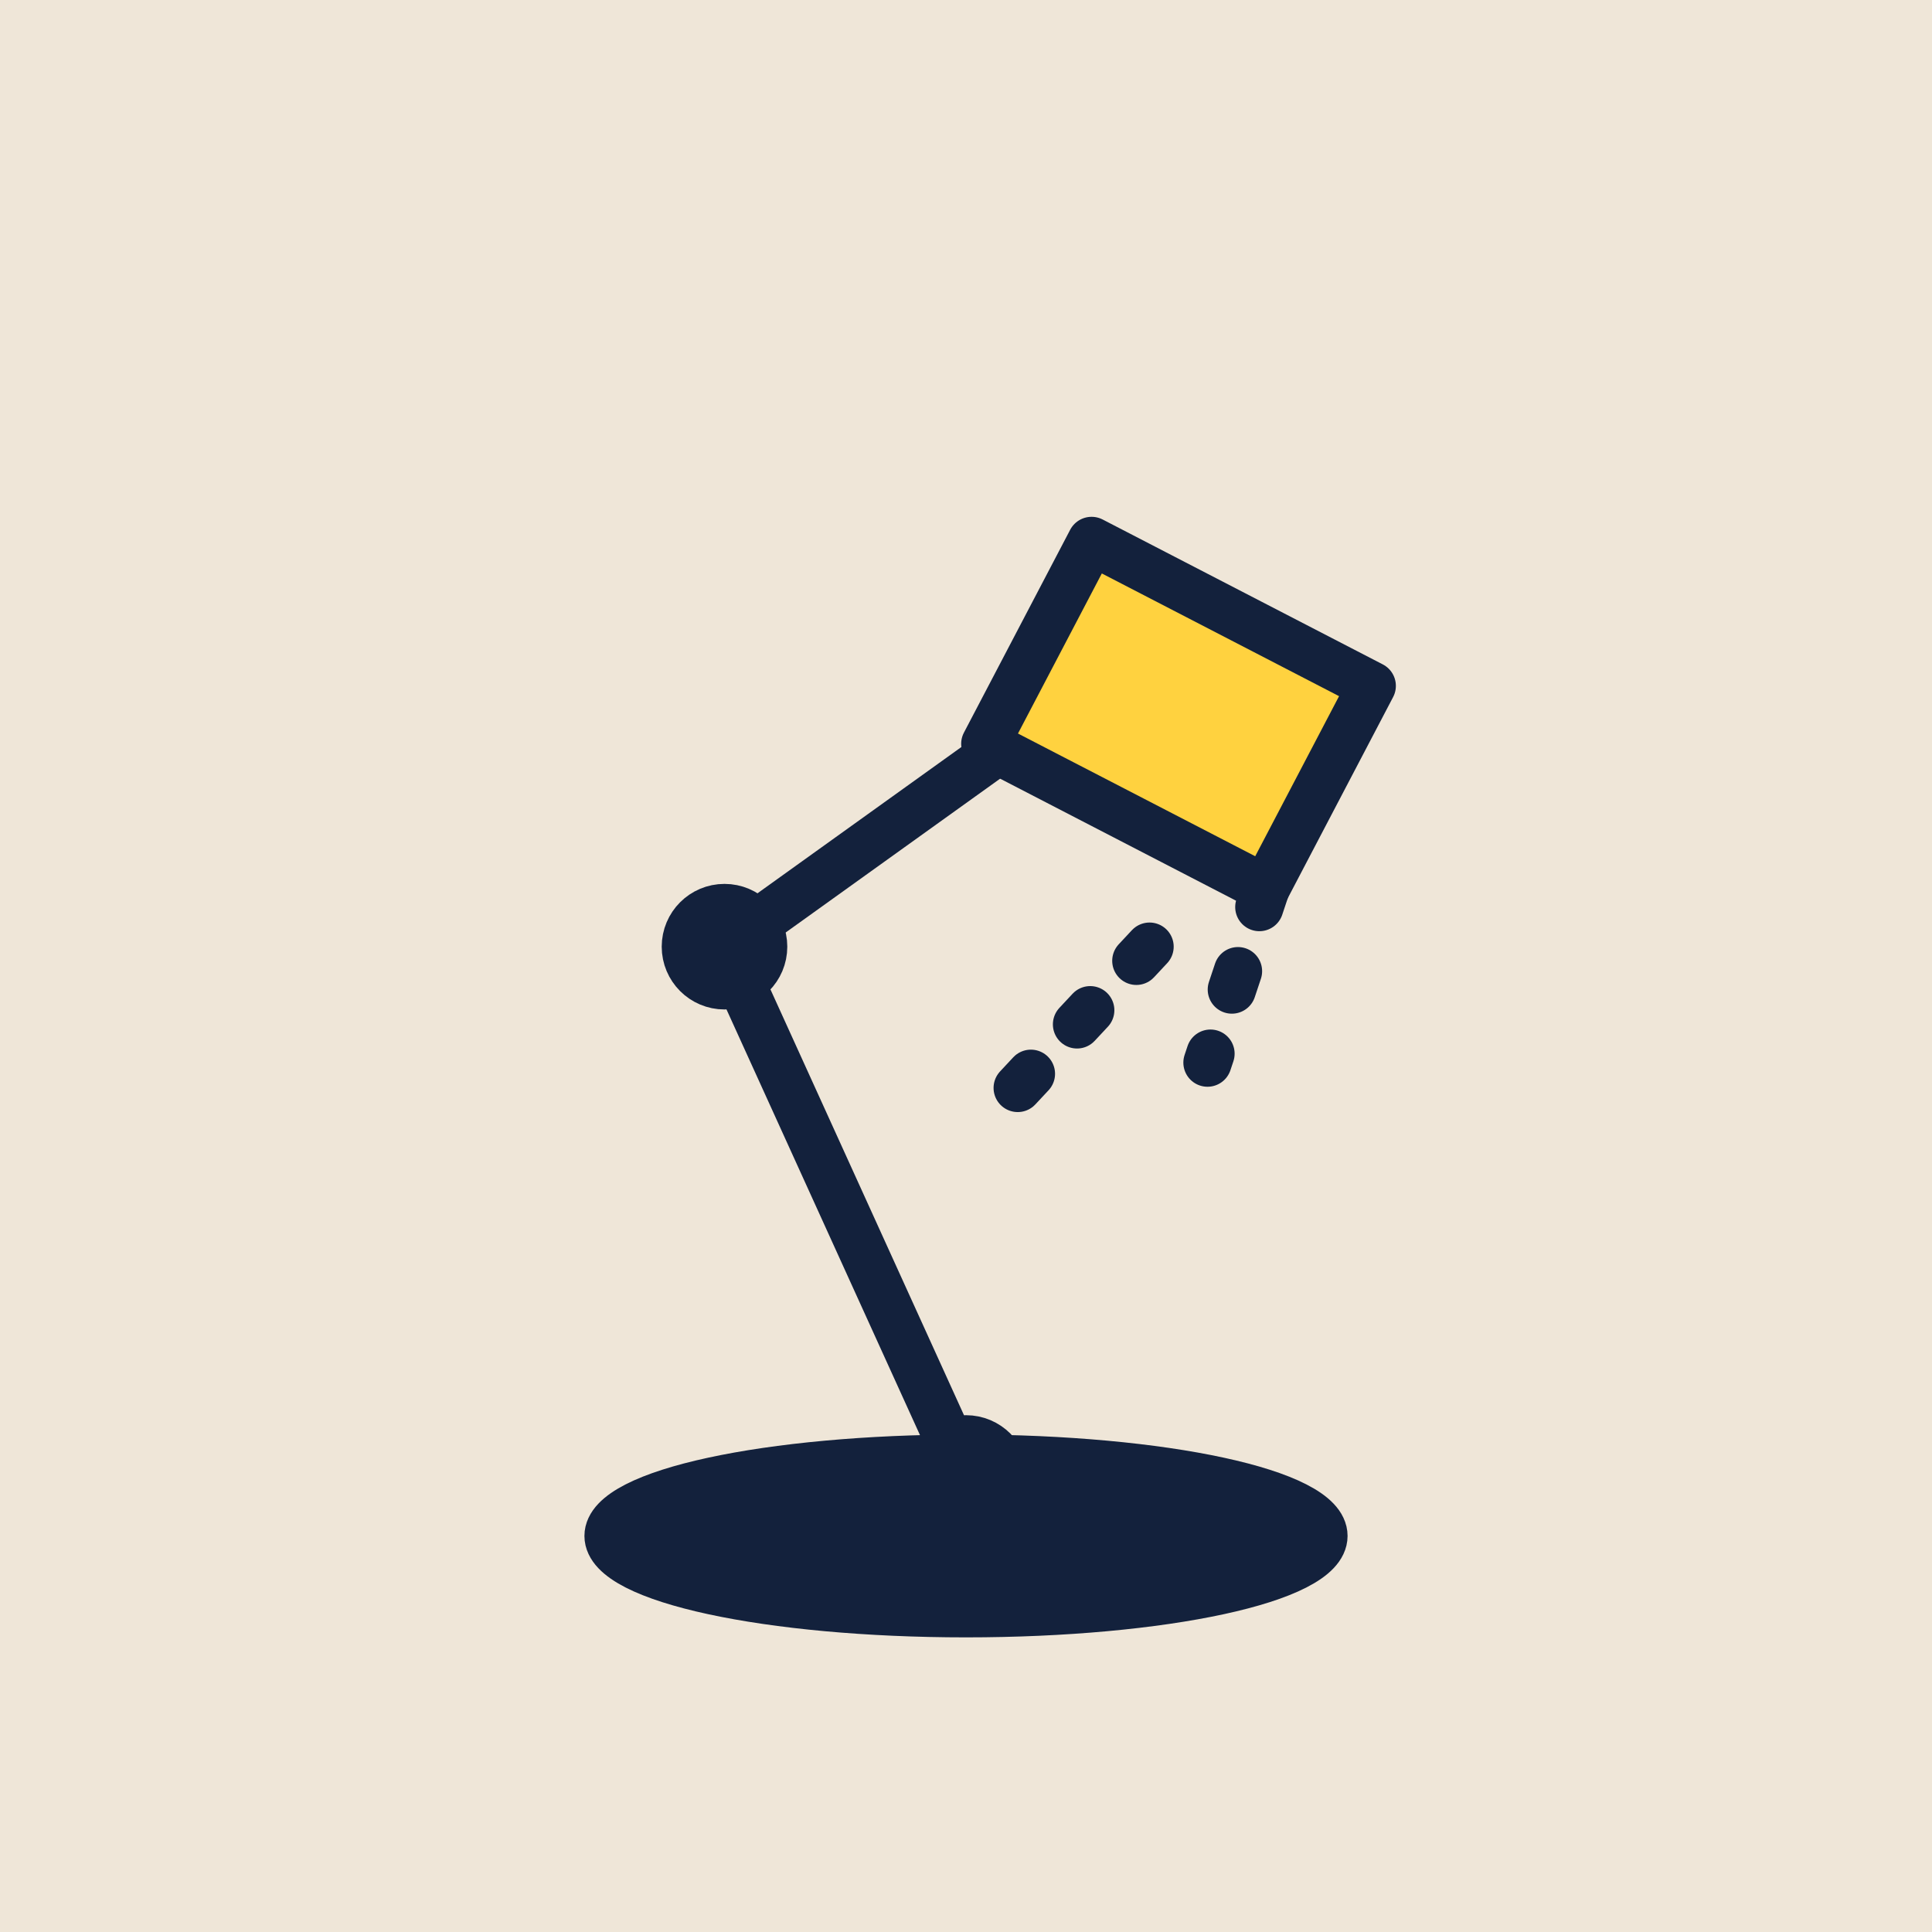
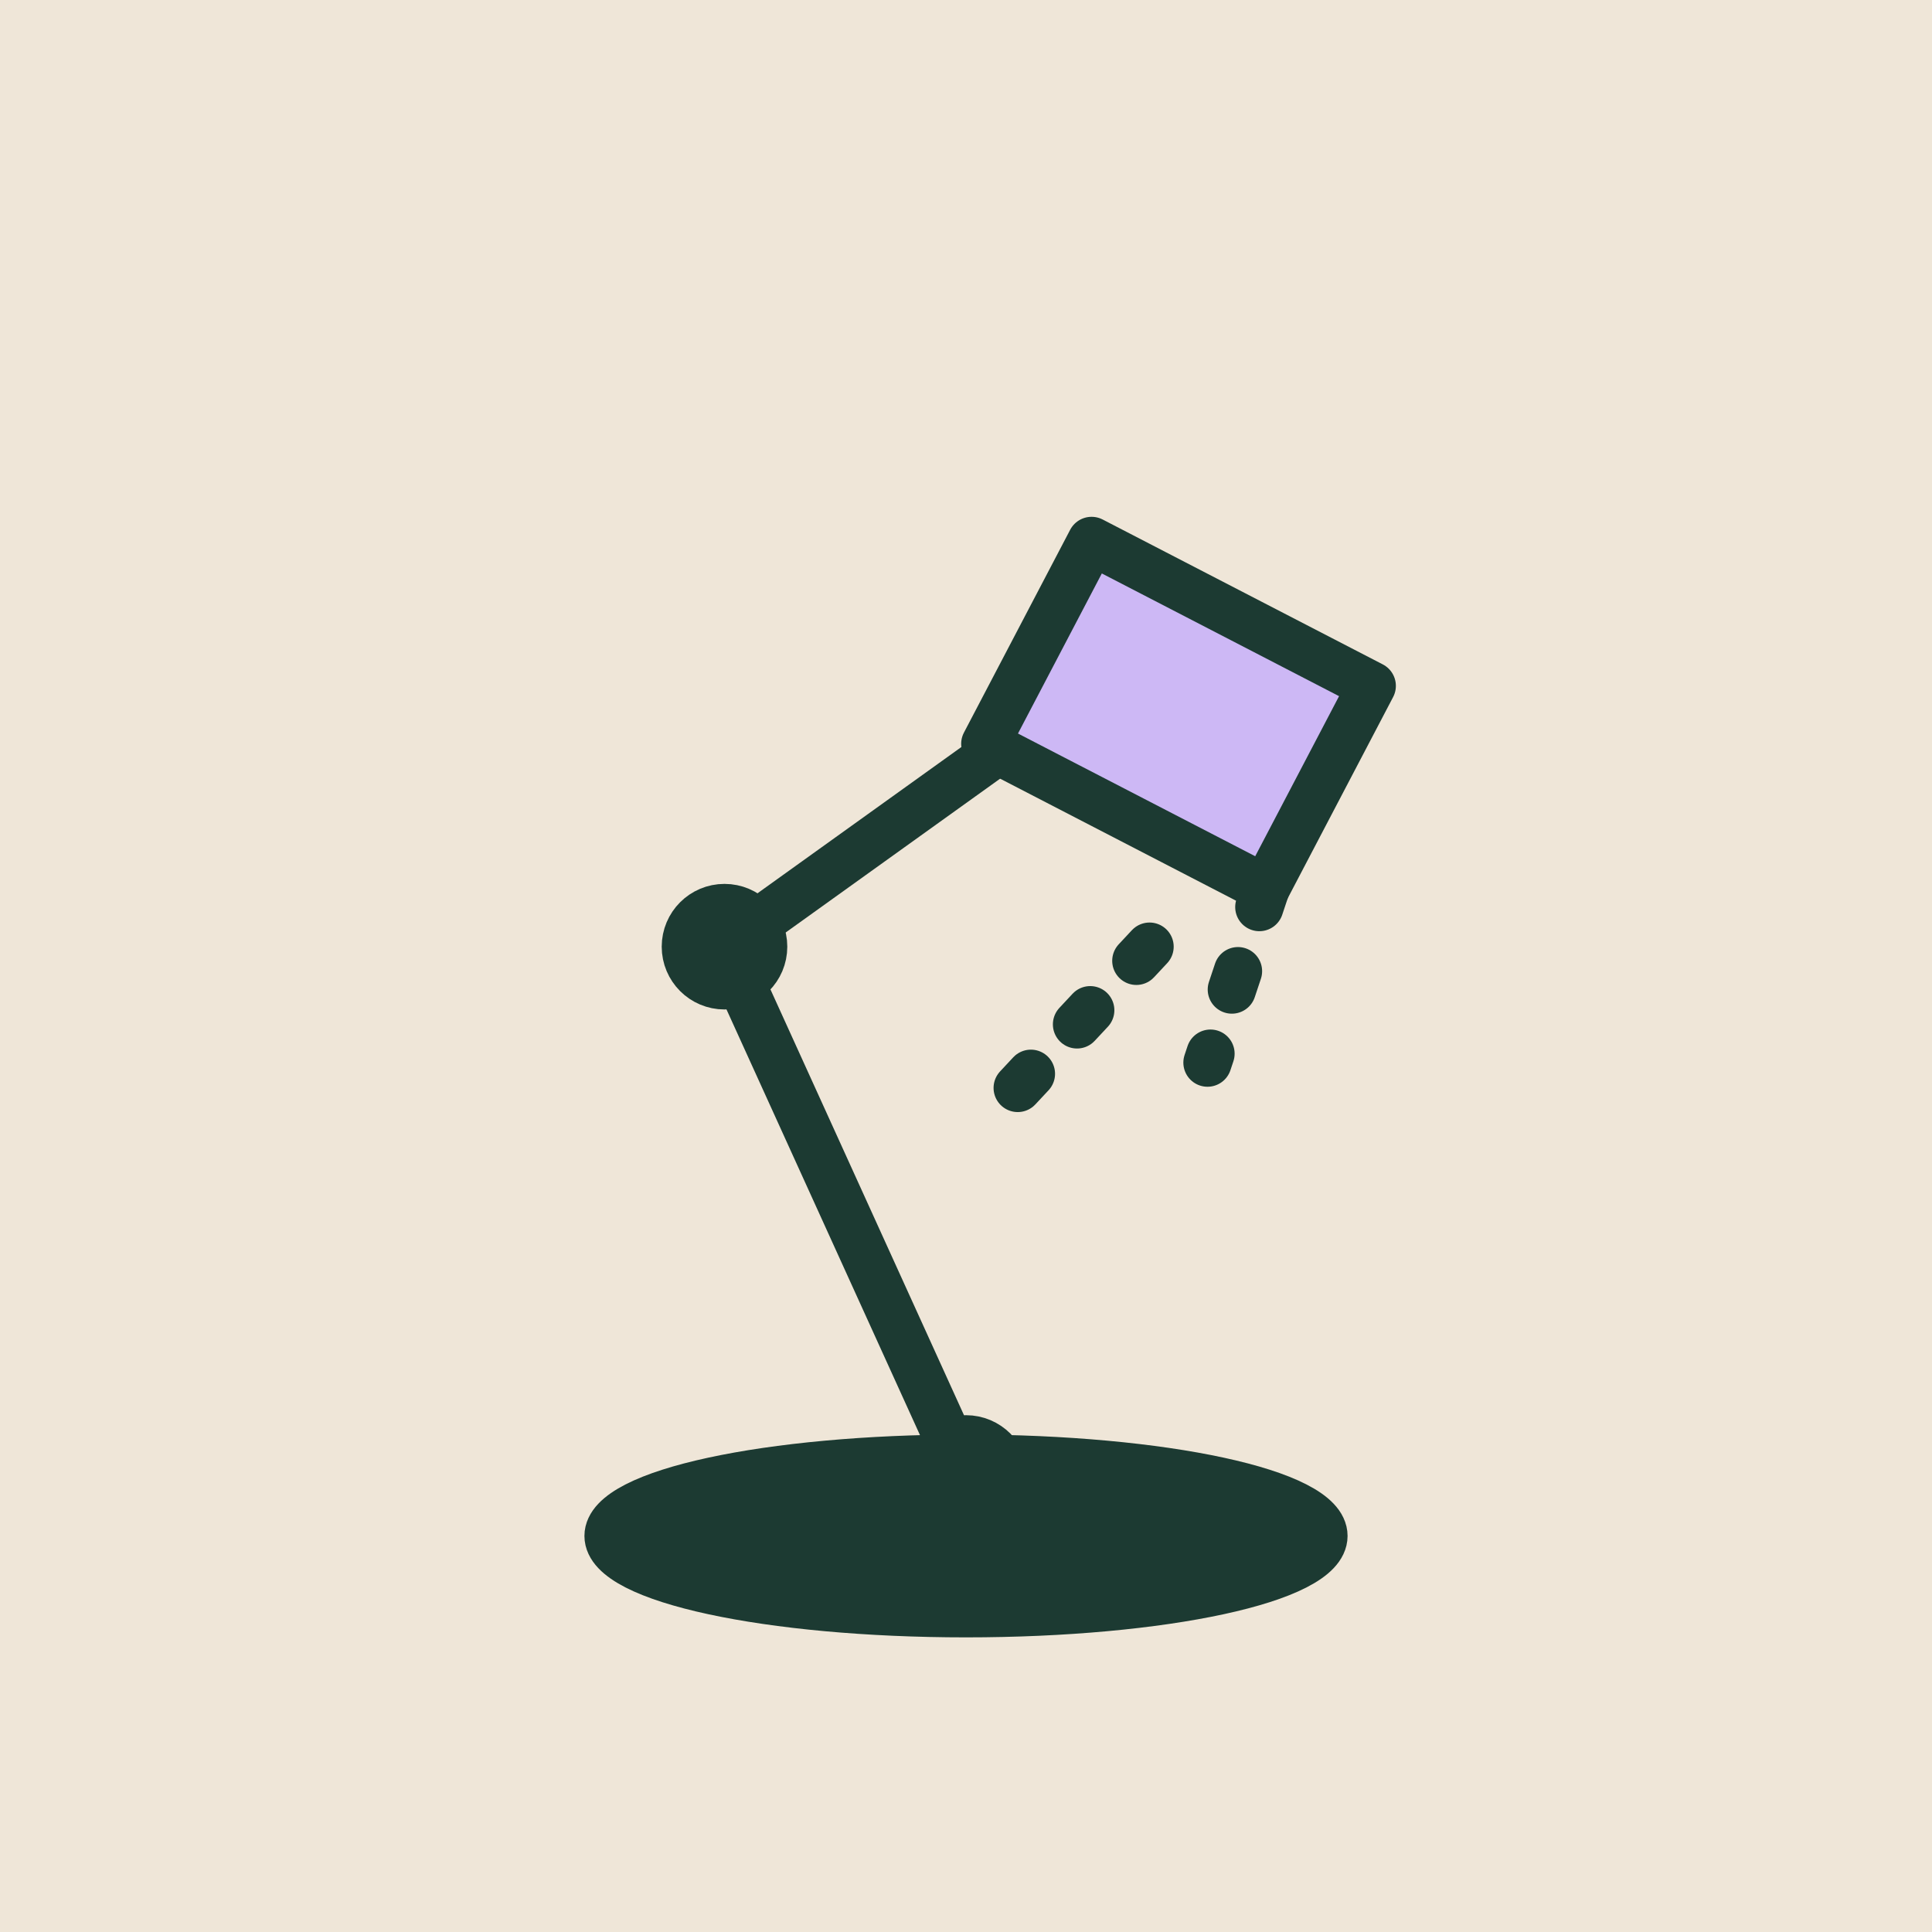
<svg xmlns="http://www.w3.org/2000/svg" viewBox="0 0 400 400">
  <rect width="400" height="400" fill="#EFE6D8" />
-   <g fill="none" stroke="#13213C" stroke-width="10" stroke-linecap="round" stroke-linejoin="round">
-     <ellipse cx="200" cy="318" rx="74" ry="16" fill="#13213C" />
+   <g fill="none" stroke="#1C3A32" stroke-width="10" stroke-linecap="round" stroke-linejoin="round">
+     <ellipse cx="200" cy="318" rx="74" ry="16" fill="#1C3A32" />
    <path d="M200 306 150 196l92-66" />
-     <circle cx="200" cy="306" r="8" fill="#13213C" />
-     <circle cx="150" cy="196" r="8" fill="#13213C" />
-     <path d="M226 112l58 30-22 42-58-30z" fill="#FFD23F" />
+     <circle cx="200" cy="306" r="8" fill="#1C3A32" />
+     <circle cx="150" cy="196" r="8" fill="#1C3A32" />
+     <path d="M226 112l58 30-22 42-58-30z" fill="#CDB8F5" />
    <path d="M262 184l-12 36" stroke-dasharray="4 14" />
    <path d="M238 196l-28 30" stroke-dasharray="4 14" />
  </g>
</svg>
